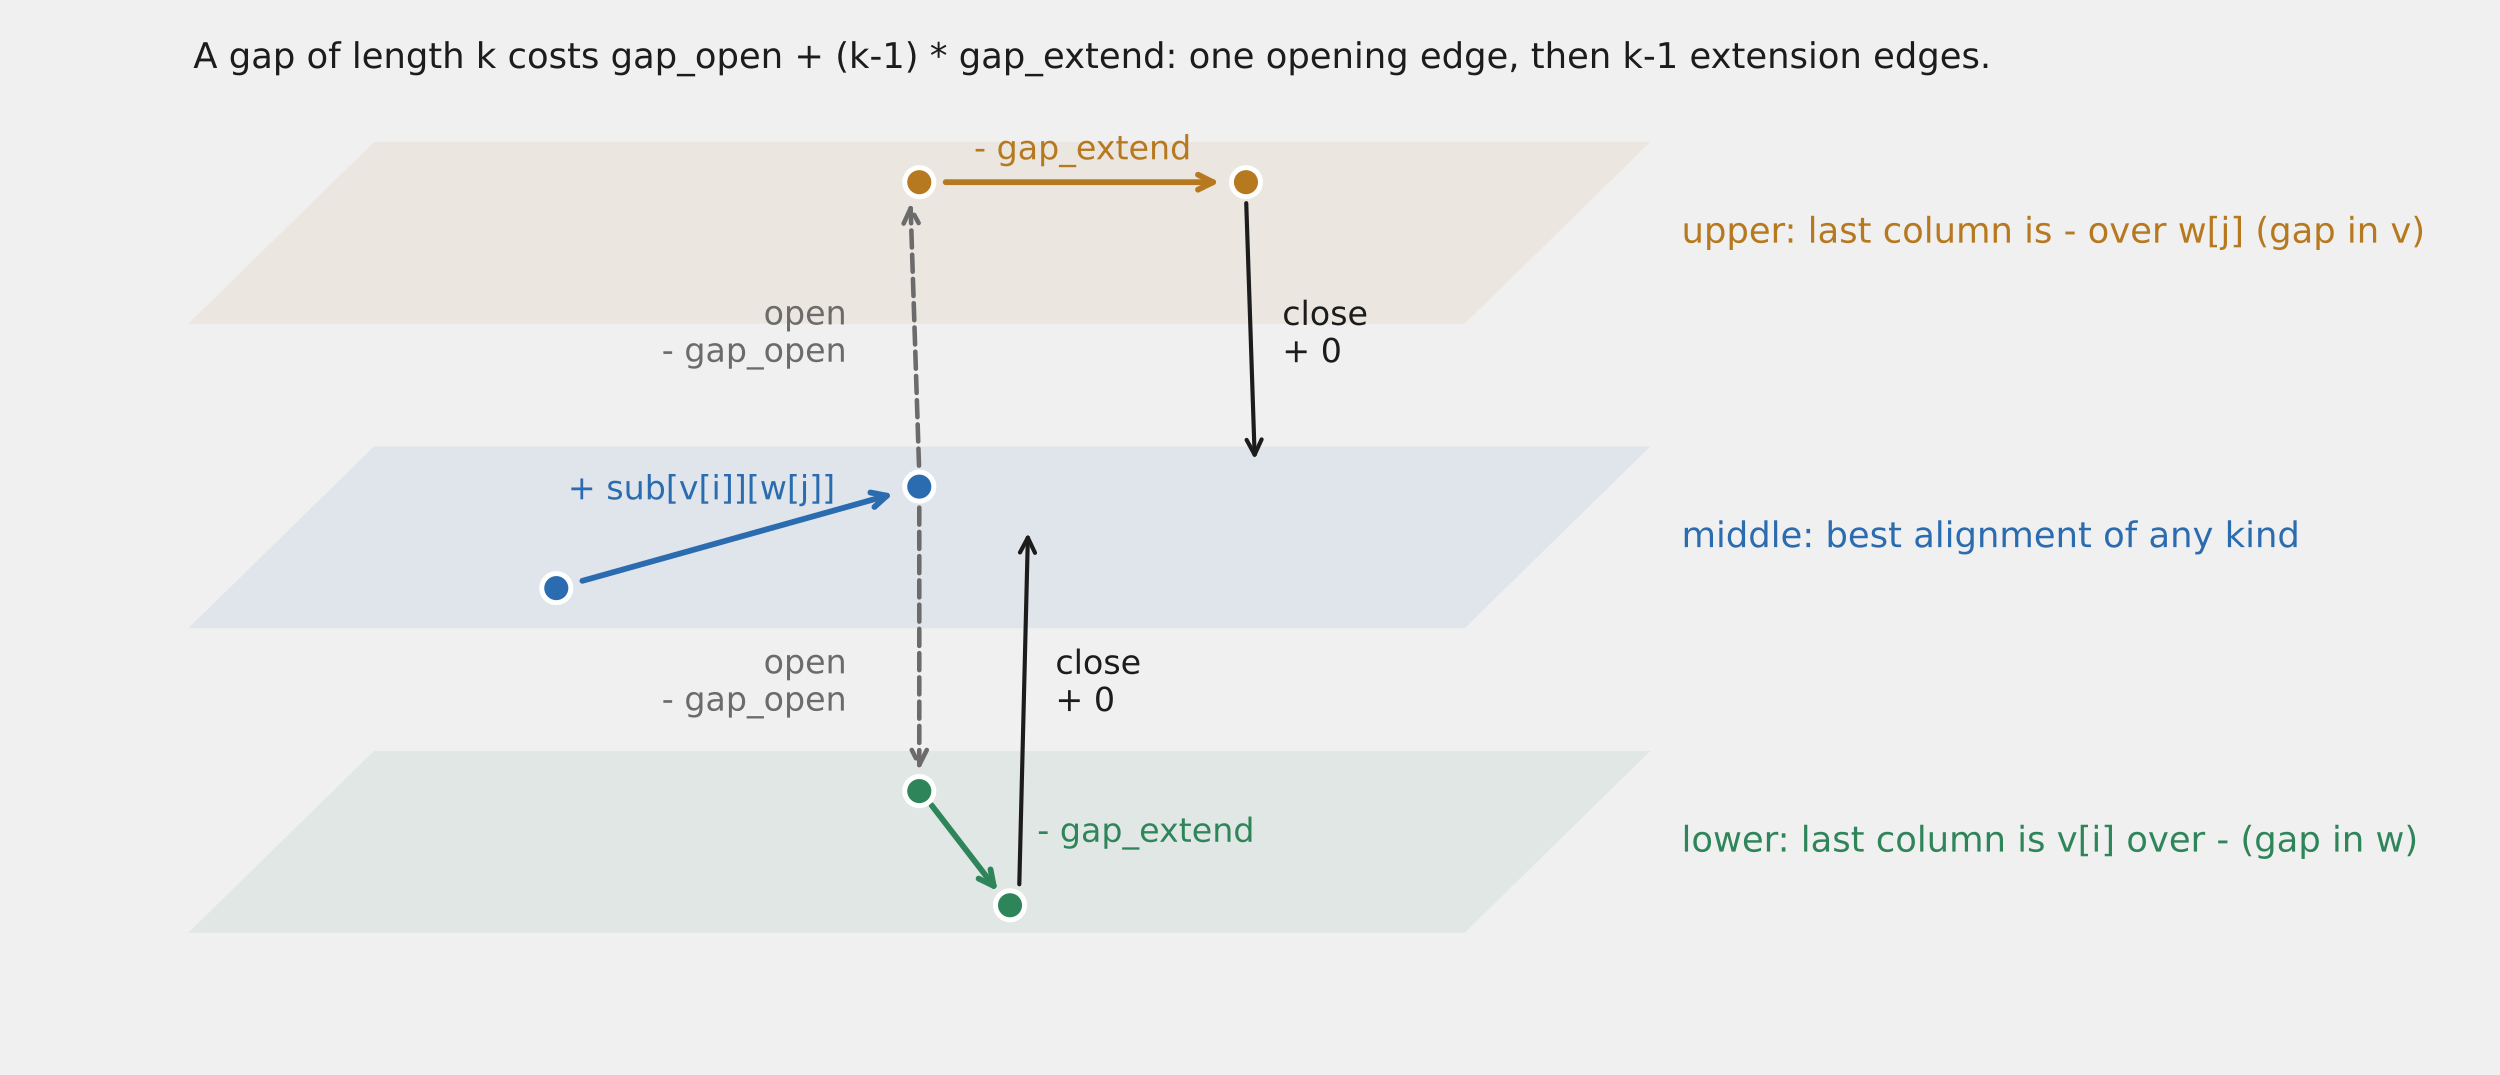
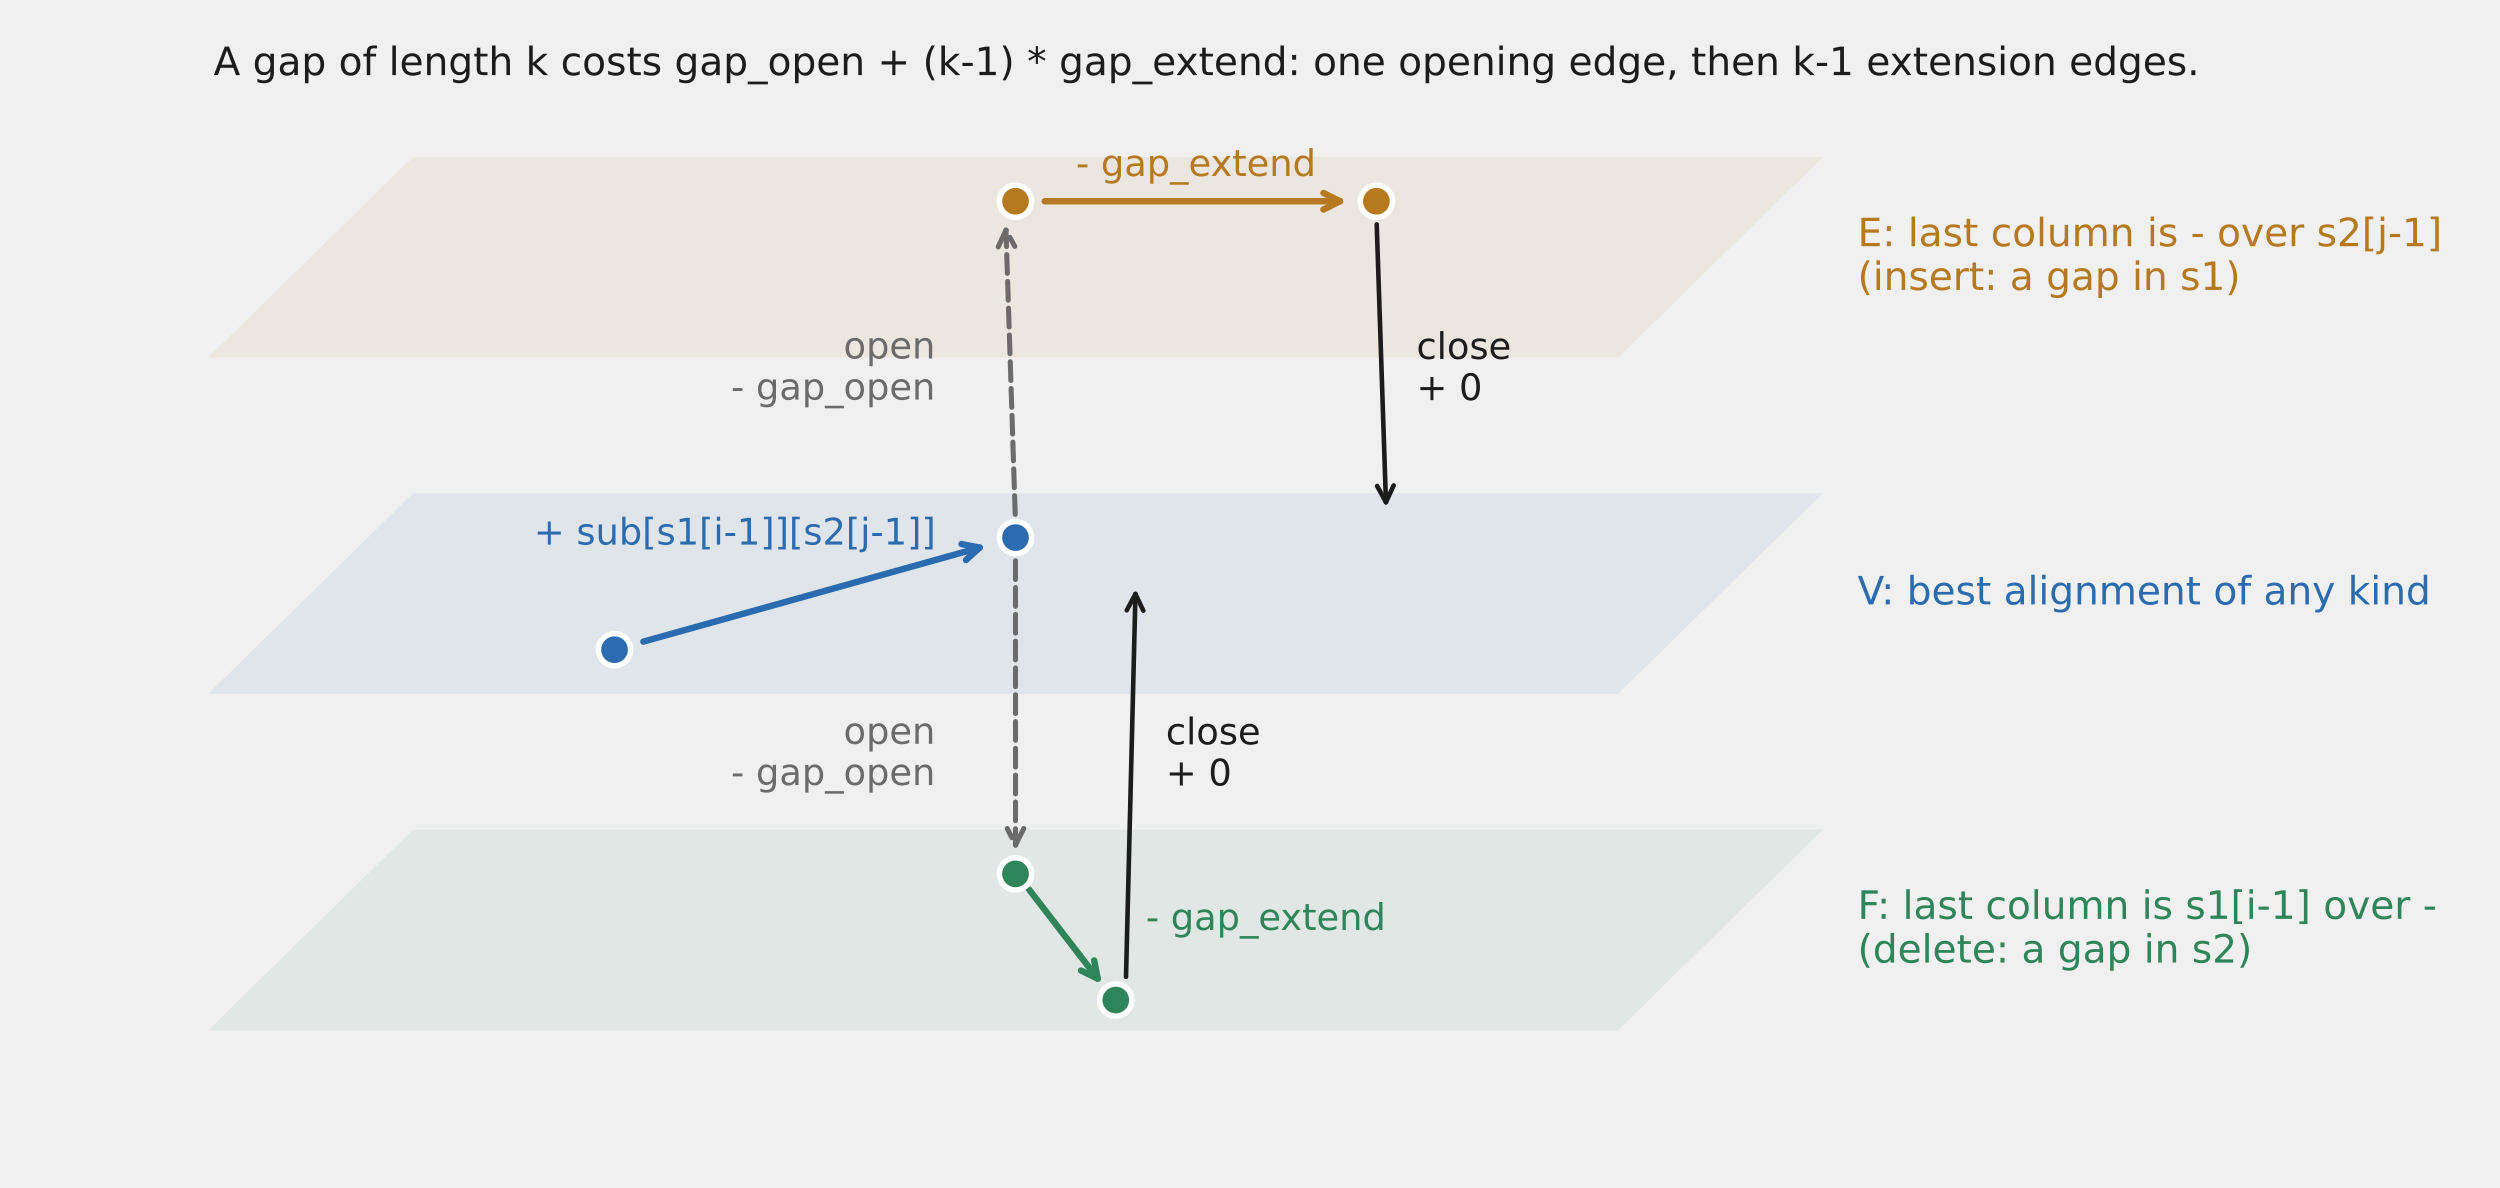
- <svg xmlns="http://www.w3.org/2000/svg" xmlns:xlink="http://www.w3.org/1999/xlink" width="600.919pt" height="258.336pt" viewBox="0 0 600.919 258.336" version="1.1">
+ <svg xmlns="http://www.w3.org/2000/svg" xmlns:xlink="http://www.w3.org/1999/xlink" width="543.974pt" height="258.336pt" viewBox="0 0 543.974 258.336" version="1.1">
  <defs>
    <style type="text/css">*{stroke-linejoin: round; stroke-linecap: butt}</style>
  </defs>
  <g id="figure_1">
    <g id="patch_1">
-       <path d="M 0 258.336  L 600.919 258.336  L 600.919 0  L 0 0  L 0 258.336  z " style="fill: none" />
+       <path d="M 0 258.336  L 543.974 258.336  L 543.974 0  L 0 0  L 0 258.336  z " style="fill: none" />
    </g>
    <g id="axes_1">
      <g id="patch_2">
-         <path d="M 46.463 77.332  L 351.841 77.332  L 395.467 34.643  L 90.088 34.643  z " clip-path="url(#p5574481f5a)" style="fill: #b7791f; opacity: 0.08; stroke: #b7791f; stroke-linejoin: miter" />
+         <path d="M 46.463 77.332  L 351.841 77.332  L 395.467 34.643  L 90.088 34.643  z " clip-path="url(#pca1951fd95)" style="fill: #b7791f; opacity: 0.08; stroke: #b7791f; stroke-linejoin: miter" />
      </g>
      <g id="patch_3">
-         <path d="M 46.463 150.512  L 351.841 150.512  L 395.467 107.824  L 90.088 107.824  z " clip-path="url(#p5574481f5a)" style="fill: #2b6cb0; opacity: 0.08; stroke: #2b6cb0; stroke-linejoin: miter" />
+         <path d="M 46.463 150.512  L 351.841 150.512  L 395.467 107.824  L 90.088 107.824  z " clip-path="url(#pca1951fd95)" style="fill: #2b6cb0; opacity: 0.08; stroke: #2b6cb0; stroke-linejoin: miter" />
      </g>
      <g id="patch_4">
-         <path d="M 46.463 223.693  L 351.841 223.693  L 395.467 181.004  L 90.088 181.004  z " clip-path="url(#p5574481f5a)" style="fill: #2f855a; opacity: 0.08; stroke: #2f855a; stroke-linejoin: miter" />
+         <path d="M 46.463 223.693  L 351.841 223.693  L 395.467 181.004  L 90.088 181.004  z " clip-path="url(#pca1951fd95)" style="fill: #2f855a; opacity: 0.08; stroke: #2f855a; stroke-linejoin: miter" />
      </g>
      <g id="text_1">
-         <text style="font-size: 8.5px; font-family: 'DejaVu Sans'; text-anchor: start; fill: #b7791f" x="404.192" y="58.333" transform="rotate(-0 404.1916 58.33267)">upper: last column is  -  over w[j]   (gap in v)</text>
+         <text style="font-size: 8.5px; font-family: 'DejaVu Sans'; fill: #b7791f" transform="translate(404.1916 53.5736)">E: last column is  -  over s2[j-1]</text>
+         <text style="font-size: 8.5px; font-family: 'DejaVu Sans'; fill: #b7791f" transform="translate(404.1916 63.09174)">(insert: a gap in s1)</text>
      </g>
      <g id="text_2">
-         <text style="font-size: 8.5px; font-family: 'DejaVu Sans'; text-anchor: start; fill: #2b6cb0" x="404.192" y="131.513" transform="rotate(-0 404.1916 131.5135)">middle: best alignment of any kind</text>
+         <text style="font-size: 8.5px; font-family: 'DejaVu Sans'; text-anchor: start; fill: #2b6cb0" x="404.192" y="131.513" transform="rotate(-0 404.1916 131.5135)">V: best alignment of any kind</text>
      </g>
      <g id="text_3">
-         <text style="font-size: 8.5px; font-family: 'DejaVu Sans'; text-anchor: start; fill: #2f855a" x="404.192" y="204.694" transform="rotate(-0 404.1916 204.6943)">lower: last column is v[i] over  -   (gap in w)</text>
+         <text style="font-size: 8.5px; font-family: 'DejaVu Sans'; fill: #2f855a" transform="translate(404.1916 199.9352)">F: last column is s1[i-1] over  -</text>
+         <text style="font-size: 8.5px; font-family: 'DejaVu Sans'; fill: #2f855a" transform="translate(404.1916 209.4533)">(delete: a gap in s2)</text>
      </g>
      <g id="patch_5">
        <path d="M 139.998 139.608  Q 177.339 129.168 213.173 119.15  " style="fill: none; stroke: #2b6cb0; stroke-width: 1.4; stroke-linecap: round" />
        <path d="M 209.221 118.385  L 213.173 119.15  L 210.191 121.852  " style="fill: none; stroke: #2b6cb0; stroke-width: 1.4; stroke-linecap: round" />
      </g>
      <g id="text_4">
-         <text style="font-size: 8px; font-family: 'DejaVu Sans'; text-anchor: middle; fill: #2b6cb0" x="168.614" y="120.02" transform="rotate(-0 168.6142 120.0204)">+ sub[v[i]][w[j]]</text>
+         <text style="font-size: 8px; font-family: 'DejaVu Sans'; text-anchor: middle; fill: #2b6cb0" x="159.889" y="118.496" transform="rotate(-0 159.8891 118.4958)">+ sub[s1[i-1]][s2[j-1]]</text>
      </g>
      <g id="patch_6">
        <path d="M 227.325 43.79  Q 260.227 43.79 291.564 43.79  " style="fill: none; stroke: #b7791f; stroke-width: 1.4; stroke-linecap: round" />
        <path d="M 287.964 41.99  L 291.564 43.79  L 287.964 45.59  " style="fill: none; stroke: #b7791f; stroke-width: 1.4; stroke-linecap: round" />
      </g>
      <g id="text_5">
        <text style="font-size: 8px; font-family: 'DejaVu Sans'; text-anchor: middle; fill: #b7791f" x="260.228" y="38.302" transform="rotate(-0 260.2276 38.30184)">- gap_extend</text>
      </g>
      <g id="patch_7">
        <path d="M 223.929 193.564  Q 231.87 203.872 238.856 212.94  " style="fill: none; stroke: #2f855a; stroke-width: 1.4; stroke-linecap: round" />
        <path d="M 238.085 208.99  L 238.856 212.94  L 235.233 211.187  " style="fill: none; stroke: #2f855a; stroke-width: 1.4; stroke-linecap: round" />
      </g>
      <g id="text_6">
        <text style="font-size: 8px; font-family: 'DejaVu Sans'; text-anchor: start; fill: #2f855a" x="249.321" y="202.349" transform="rotate(-0 249.3213 202.3488)">- gap_extend</text>
      </g>
      <g id="patch_8">
        <path d="M 220.9 111.92  Q 219.874 80.379 218.888 50.067  " style="fill: none; stroke-dasharray: 4.07,1.76; stroke-dashoffset: 0; stroke: #6b6b6b; stroke-width: 1.1; stroke-linecap: round" />
        <path d="M 217.206 53.723  L 218.888 50.067  L 220.804 53.606  " style="fill: none; stroke-dasharray: 4.07,1.76; stroke-dashoffset: 0; stroke: #6b6b6b; stroke-width: 1.1; stroke-linecap: round" />
      </g>
      <g id="text_7">
        <text style="font-size: 8px; font-family: 'DejaVu Sans'; fill: #6b6b6b" transform="translate(183.5483 77.99792)">open</text>
        <text style="font-size: 8px; font-family: 'DejaVu Sans'; fill: #6b6b6b" transform="translate(159.0595 86.95618)">- gap_open</text>
      </g>
      <g id="patch_9">
        <path d="M 220.965 122.023  Q 220.965 153.564 220.965 183.875  " style="fill: none; stroke-dasharray: 4.07,1.76; stroke-dashoffset: 0; stroke: #6b6b6b; stroke-width: 1.1; stroke-linecap: round" />
        <path d="M 222.765 180.275  L 220.965 183.875  L 219.165 180.275  " style="fill: none; stroke-dasharray: 4.07,1.76; stroke-dashoffset: 0; stroke: #6b6b6b; stroke-width: 1.1; stroke-linecap: round" />
      </g>
      <g id="text_8">
        <text style="font-size: 8px; font-family: 'DejaVu Sans'; fill: #6b6b6b" transform="translate(183.5483 161.8509)">open</text>
        <text style="font-size: 8px; font-family: 'DejaVu Sans'; fill: #6b6b6b" transform="translate(159.0595 170.8092)">- gap_open</text>
      </g>
      <g id="patch_10">
        <path d="M 299.557 48.836  Q 300.581 79.618 301.568 109.282  " style="fill: none; stroke: #1c1c1c; stroke-linecap: round" />
        <path d="M 303.247 105.624  L 301.568 109.282  L 299.649 105.744  " style="fill: none; stroke: #1c1c1c; stroke-linecap: round" />
      </g>
      <g id="text_9">
        <text style="font-size: 8px; font-family: 'DejaVu Sans'; fill: #1c1c1c" transform="translate(308.2156 78.10917)">close</text>
        <text style="font-size: 8px; font-family: 'DejaVu Sans'; fill: #1c1c1c" transform="translate(308.2156 87.06743)">+ 0</text>
      </g>
      <g id="patch_11">
        <path d="M 245.008 212.546  Q 246.049 170.333 247.063 129.238  " style="fill: none; stroke: #1c1c1c; stroke-linecap: round" />
        <path d="M 245.175 132.793  L 247.063 129.238  L 248.774 132.882  " style="fill: none; stroke: #1c1c1c; stroke-linecap: round" />
      </g>
      <g id="text_10">
        <text style="font-size: 8px; font-family: 'DejaVu Sans'; fill: #1c1c1c" transform="translate(253.6838 161.9622)">close</text>
        <text style="font-size: 8px; font-family: 'DejaVu Sans'; fill: #1c1c1c" transform="translate(253.6838 170.9204)">+ 0</text>
      </g>
      <g id="text_11">
        <text style="font-size: 8.5px; font-family: 'DejaVu Sans'; text-anchor: start; fill: #1c1c1c" x="46.463" y="16.348" transform="rotate(-0 46.46291 16.3476)">A gap of length k costs gap_open + (k-1) * gap_extend: one opening edge, then k-1 extension edges.</text>
      </g>
      <g id="line2d_1">
        <defs>
-           <path id="me5f0424f8e" d="M 0 3.5  C 0.928 3.5 1.819 3.131 2.475 2.475  C 3.131 1.819 3.5 0.928 3.5 0  C 3.5 -0.928 3.131 -1.819 2.475 -2.475  C 1.819 -3.131 0.928 -3.5 0 -3.5  C -0.928 -3.5 -1.819 -3.131 -2.475 -2.475  C -3.131 -1.819 -3.5 -0.928 -3.5 0  C -3.5 0.928 -3.131 1.819 -2.475 2.475  C -1.819 3.131 -0.928 3.5 0 3.5  z " style="stroke: #ffffff; stroke-width: 1.2" />
+           <path id="m5117d107db" d="M 0 3.5  C 0.928 3.5 1.819 3.131 2.475 2.475  C 3.131 1.819 3.5 0.928 3.5 0  C 3.5 -0.928 3.131 -1.819 2.475 -2.475  C 1.819 -3.131 0.928 -3.5 0 -3.5  C -0.928 -3.5 -1.819 -3.131 -2.475 -2.475  C -3.131 -1.819 -3.5 -0.928 -3.5 0  C -3.5 0.928 -3.131 1.819 -2.475 2.475  C -1.819 3.131 -0.928 3.5 0 3.5  z " style="stroke: #ffffff; stroke-width: 1.2" />
        </defs>
-         <g clip-path="url(#p5574481f5a)">
-           <use xlink:href="#me5f0424f8e" x="133.714" y="141.365" style="fill: #2b6cb0; stroke: #ffffff; stroke-width: 1.2" />
+         <g clip-path="url(#pca1951fd95)">
+           <use xlink:href="#m5117d107db" x="133.714" y="141.365" style="fill: #2b6cb0; stroke: #ffffff; stroke-width: 1.2" />
        </g>
      </g>
      <g id="line2d_2">
-         <g clip-path="url(#p5574481f5a)">
-           <use xlink:href="#me5f0424f8e" x="220.965" y="116.971" style="fill: #2b6cb0; stroke: #ffffff; stroke-width: 1.2" />
+         <g clip-path="url(#pca1951fd95)">
+           <use xlink:href="#m5117d107db" x="220.965" y="116.971" style="fill: #2b6cb0; stroke: #ffffff; stroke-width: 1.2" />
        </g>
      </g>
      <g id="line2d_3">
        <defs>
-           <path id="m180aad43f3" d="M 0 3.5  C 0.928 3.5 1.819 3.131 2.475 2.475  C 3.131 1.819 3.5 0.928 3.5 0  C 3.5 -0.928 3.131 -1.819 2.475 -2.475  C 1.819 -3.131 0.928 -3.5 0 -3.5  C -0.928 -3.5 -1.819 -3.131 -2.475 -2.475  C -3.131 -1.819 -3.5 -0.928 -3.5 0  C -3.5 0.928 -3.131 1.819 -2.475 2.475  C -1.819 3.131 -0.928 3.5 0 3.5  z " style="stroke: #ffffff; stroke-width: 1.2" />
+           <path id="m2af867f06e" d="M 0 3.5  C 0.928 3.5 1.819 3.131 2.475 2.475  C 3.131 1.819 3.5 0.928 3.5 0  C 3.5 -0.928 3.131 -1.819 2.475 -2.475  C 1.819 -3.131 0.928 -3.5 0 -3.5  C -0.928 -3.5 -1.819 -3.131 -2.475 -2.475  C -3.131 -1.819 -3.5 -0.928 -3.5 0  C -3.5 0.928 -3.131 1.819 -2.475 2.475  C -1.819 3.131 -0.928 3.5 0 3.5  z " style="stroke: #ffffff; stroke-width: 1.2" />
        </defs>
-         <g clip-path="url(#p5574481f5a)">
-           <use xlink:href="#m180aad43f3" x="220.965" y="43.79" style="fill: #b7791f; stroke: #ffffff; stroke-width: 1.2" />
+         <g clip-path="url(#pca1951fd95)">
+           <use xlink:href="#m2af867f06e" x="220.965" y="43.79" style="fill: #b7791f; stroke: #ffffff; stroke-width: 1.2" />
        </g>
      </g>
      <g id="line2d_4">
-         <g clip-path="url(#p5574481f5a)">
-           <use xlink:href="#m180aad43f3" x="299.491" y="43.79" style="fill: #b7791f; stroke: #ffffff; stroke-width: 1.2" />
+         <g clip-path="url(#pca1951fd95)">
+           <use xlink:href="#m2af867f06e" x="299.491" y="43.79" style="fill: #b7791f; stroke: #ffffff; stroke-width: 1.2" />
        </g>
      </g>
      <g id="line2d_5">
        <defs>
-           <path id="ma7b6ac67f3" d="M 0 3.5  C 0.928 3.5 1.819 3.131 2.475 2.475  C 3.131 1.819 3.5 0.928 3.5 0  C 3.5 -0.928 3.131 -1.819 2.475 -2.475  C 1.819 -3.131 0.928 -3.5 0 -3.5  C -0.928 -3.5 -1.819 -3.131 -2.475 -2.475  C -3.131 -1.819 -3.5 -0.928 -3.5 0  C -3.5 0.928 -3.131 1.819 -2.475 2.475  C -1.819 3.131 -0.928 3.5 0 3.5  z " style="stroke: #ffffff; stroke-width: 1.2" />
+           <path id="m38816aa104" d="M 0 3.5  C 0.928 3.5 1.819 3.131 2.475 2.475  C 3.131 1.819 3.5 0.928 3.5 0  C 3.5 -0.928 3.131 -1.819 2.475 -2.475  C 1.819 -3.131 0.928 -3.5 0 -3.5  C -0.928 -3.5 -1.819 -3.131 -2.475 -2.475  C -3.131 -1.819 -3.5 -0.928 -3.5 0  C -3.5 0.928 -3.131 1.819 -2.475 2.475  C -1.819 3.131 -0.928 3.5 0 3.5  z " style="stroke: #ffffff; stroke-width: 1.2" />
        </defs>
-         <g clip-path="url(#p5574481f5a)">
-           <use xlink:href="#ma7b6ac67f3" x="220.965" y="190.152" style="fill: #2f855a; stroke: #ffffff; stroke-width: 1.2" />
+         <g clip-path="url(#pca1951fd95)">
+           <use xlink:href="#m38816aa104" x="220.965" y="190.152" style="fill: #2f855a; stroke: #ffffff; stroke-width: 1.2" />
        </g>
      </g>
      <g id="line2d_6">
-         <g clip-path="url(#p5574481f5a)">
-           <use xlink:href="#ma7b6ac67f3" x="242.777" y="217.595" style="fill: #2f855a; stroke: #ffffff; stroke-width: 1.2" />
+         <g clip-path="url(#pca1951fd95)">
+           <use xlink:href="#m38816aa104" x="242.777" y="217.595" style="fill: #2f855a; stroke: #ffffff; stroke-width: 1.2" />
        </g>
      </g>
    </g>
  </g>
  <defs>
-     <clipPath id="p5574481f5a">
+     <clipPath id="pca1951fd95">
      <rect x="7.2" y="7.2" width="479.88" height="243.936" />
    </clipPath>
  </defs>
</svg>
